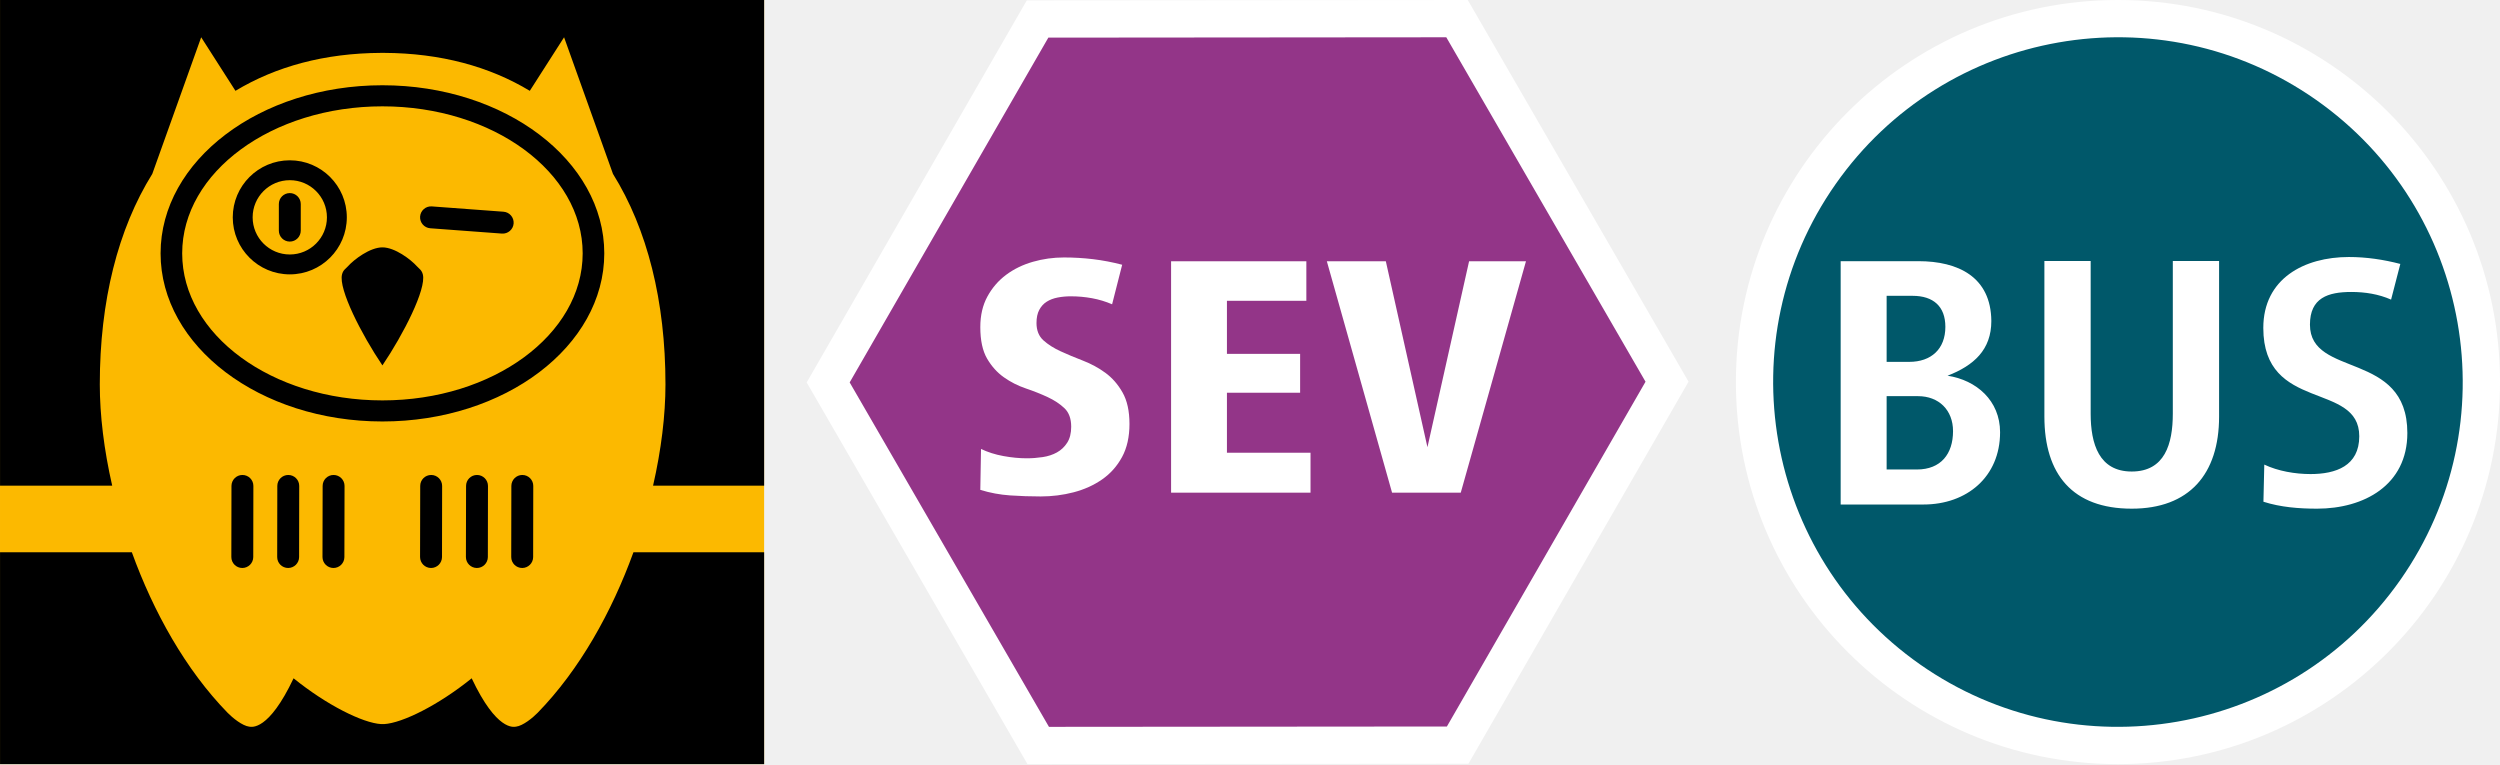
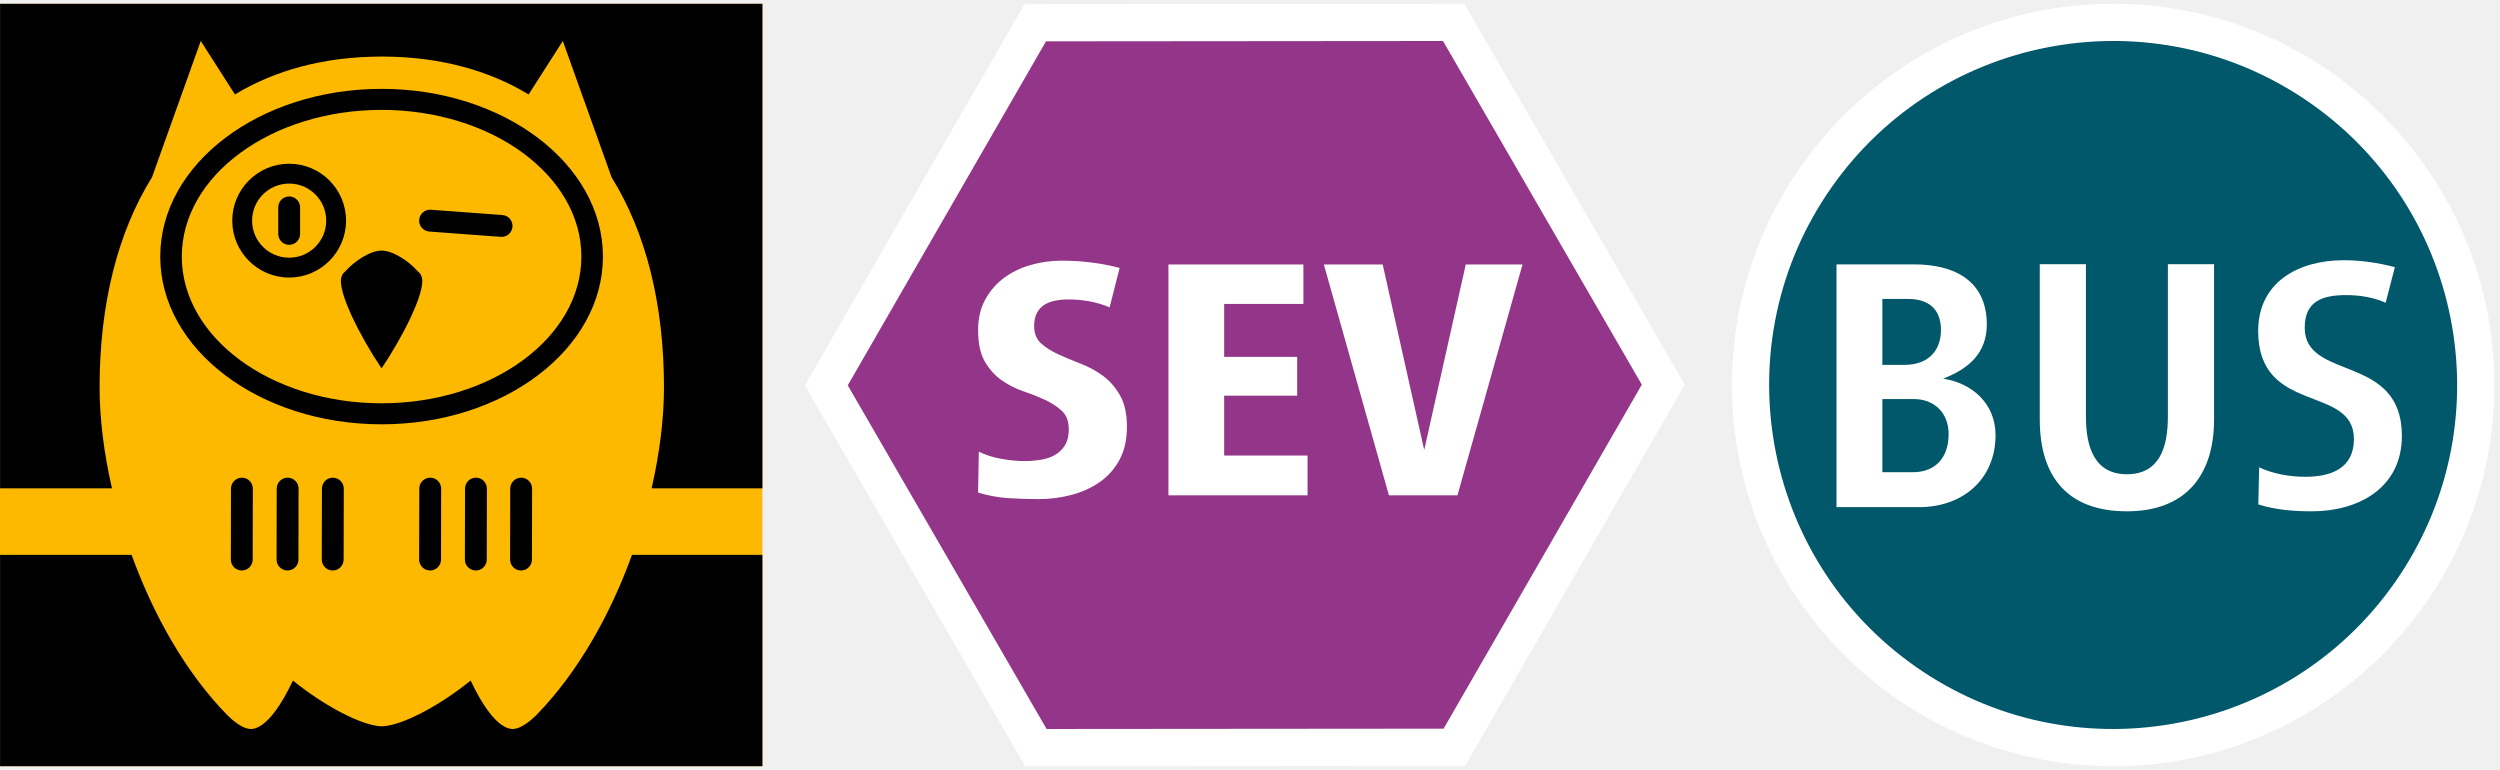
- <svg xmlns="http://www.w3.org/2000/svg" fill="none" fill-rule="evenodd" stroke="black" stroke-width="0.501" stroke-linejoin="bevel" stroke-miterlimit="10" font-family="Times New Roman" font-size="16" style="font-variant-ligatures:none" version="1.1" overflow="visible" width="814.693pt" height="249.012pt" viewBox="1630.88 -596.495 814.693 249.012">
+ <svg xmlns="http://www.w3.org/2000/svg" fill="none" fill-rule="evenodd" stroke="black" stroke-width="0.501" stroke-linejoin="bevel" stroke-miterlimit="10" font-family="Times New Roman" font-size="16" style="font-variant-ligatures:none" version="1.1" overflow="visible" width="816.555pt" height="251.495pt" viewBox="1630.87 -597.745 816.555 251.495">
  <defs>
	</defs>
  <g id="Layer 1" transform="scale(1 -1)">
    <g id="Group" stroke-linejoin="miter" stroke="none">
-       <rect x="1630.883" y="347.484" width="249.01" height="249.01" fill="#fcb900" stroke-width="0.713" />
-       <path d="M 1630.89,347.487 L 1630.89,596.494 L 1879.89,596.494 L 1879.89,438.234 L 1843.7,438.234 C 1846.37,449.9 1847.74,461.208 1847.74,471.227 C 1847.74,498.392 1841.84,521.81 1830.63,539.834 L 1814.7,584.35 L 1803.53,566.896 C 1790.38,574.827 1774.47,579.179 1756.05,579.263 L 1756.05,579.264 L 1755.09,579.264 L 1755.09,579.263 C 1736.67,579.179 1720.76,574.827 1707.61,566.896 L 1696.44,584.35 L 1680.51,539.834 C 1669.3,521.81 1663.4,498.392 1663.4,471.227 C 1663.4,461.208 1664.77,449.9 1667.44,438.234 L 1630.89,438.234 L 1630.89,416.514 L 1673.85,416.514 C 1680.89,397.067 1691.39,378.22 1705.06,364.206 C 1706.65,362.581 1709.85,359.968 1712.09,359.697 C 1712.89,359.602 1718.39,358.201 1726.55,375.452 C 1737.36,366.714 1749.11,360.877 1755.09,360.529 L 1756.05,360.529 C 1762.03,360.877 1773.78,366.714 1784.59,375.452 C 1792.75,358.201 1798.26,359.602 1799.05,359.697 C 1801.3,359.968 1804.5,362.581 1806.08,364.206 C 1819.75,378.22 1830.25,397.067 1837.3,416.514 L 1879.89,416.514 L 1879.89,347.487 L 1630.89,347.487 Z M 1742.33,507.032 C 1742.69,508.51 1743.53,508.914 1744.13,509.584 C 1744.14,509.596 1744.15,509.607 1744.16,509.619 C 1746.31,512.012 1751.48,515.884 1755.5,515.884 C 1759.52,515.884 1764.7,512.012 1766.84,509.619 C 1766.85,509.607 1766.87,509.596 1766.88,509.584 C 1767.47,508.914 1768.31,508.51 1768.68,507.032 C 1769.84,502.271 1762.37,487.579 1755.5,477.423 C 1748.63,487.579 1741.17,502.271 1742.33,507.032 Z M 1706.73,525.67 C 1706.73,535.93 1715.06,544.257 1725.32,544.257 C 1735.58,544.257 1743.9,535.93 1743.9,525.67 C 1743.9,515.412 1735.58,507.084 1725.32,507.084 C 1715.06,507.084 1706.73,515.412 1706.73,525.67 Z M 1737.42,525.67 C 1737.42,532.353 1732,537.776 1725.32,537.776 C 1718.63,537.776 1713.21,532.353 1713.21,525.67 C 1713.21,518.989 1718.63,513.566 1725.32,513.566 C 1732,513.566 1737.42,518.989 1737.42,525.67 Z M 1721.75,521.34 L 1721.75,530.002 C 1721.75,531.973 1723.34,533.574 1725.32,533.574 C 1727.29,533.574 1728.89,531.973 1728.89,530.002 L 1728.89,521.34 C 1728.89,519.368 1727.29,517.768 1725.32,517.768 C 1723.34,517.768 1721.75,519.368 1721.75,521.34 Z M 1794.43,520.377 L 1771.08,522.109 C 1769.12,522.255 1767.64,523.969 1767.78,525.934 C 1767.93,527.901 1769.64,529.378 1771.61,529.232 L 1794.96,527.501 C 1796.93,527.356 1798.4,525.641 1798.26,523.676 C 1798.11,521.709 1796.4,520.232 1794.43,520.377 Z M 1706.27,414.98 L 1706.31,438.15 C 1706.32,440.121 1707.92,441.718 1709.89,441.714 C 1711.86,441.711 1713.46,440.108 1713.45,438.137 L 1713.41,414.967 C 1713.41,412.996 1711.8,411.399 1709.83,411.402 C 1707.86,411.406 1706.26,413.009 1706.27,414.98 Z M 1721.21,414.98 L 1721.25,438.15 C 1721.25,440.121 1722.86,441.718 1724.83,441.714 C 1726.8,441.711 1728.4,440.108 1728.39,438.137 L 1728.35,414.967 C 1728.35,412.996 1726.74,411.399 1724.77,411.402 C 1722.8,411.406 1721.2,413.009 1721.21,414.98 Z M 1735.97,414.98 L 1736.02,438.15 C 1736.02,440.121 1737.62,441.718 1739.59,441.714 C 1741.56,441.711 1743.16,440.108 1743.16,438.137 L 1743.11,414.967 C 1743.11,412.996 1741.51,411.399 1739.54,411.402 C 1737.57,411.406 1735.97,413.009 1735.97,414.98 Z M 1767.77,414.98 L 1767.82,438.15 C 1767.82,440.121 1769.42,441.718 1771.4,441.714 C 1773.37,441.711 1774.96,440.108 1774.96,438.137 L 1774.92,414.967 C 1774.91,412.996 1773.31,411.399 1771.34,411.402 C 1769.37,411.406 1767.77,413.009 1767.77,414.98 Z M 1782.71,414.98 L 1782.76,438.15 C 1782.76,440.121 1784.36,441.718 1786.33,441.714 C 1788.3,441.711 1789.9,440.108 1789.9,438.137 L 1789.86,414.967 C 1789.85,412.996 1788.25,411.399 1786.28,411.402 C 1784.31,411.406 1782.71,413.009 1782.71,414.98 Z M 1797.48,414.98 L 1797.52,438.15 C 1797.53,440.121 1799.13,441.718 1801.1,441.714 C 1803.07,441.711 1804.67,440.108 1804.66,438.137 L 1804.62,414.967 C 1804.62,412.996 1803.01,411.399 1801.04,411.402 C 1799.07,411.406 1797.47,413.009 1797.48,414.98 Z M 1683.21,513.929 C 1683.21,544.169 1715.6,568.712 1755.5,568.712 C 1795.41,568.712 1827.8,544.169 1827.8,513.929 C 1827.8,483.69 1795.41,459.147 1755.5,459.147 C 1715.6,459.147 1683.21,483.69 1683.21,513.929 Z M 1820.76,513.929 C 1820.76,540.377 1791.52,561.843 1755.5,561.843 C 1719.48,561.843 1690.25,540.377 1690.25,513.929 C 1690.25,487.48 1719.48,466.014 1755.5,466.014 C 1791.52,466.014 1820.76,487.48 1820.76,513.929 Z" stroke-width="0.713" fill="#000000" marker-start="none" marker-end="none" />
-       <path d="M 1893.76,471.863 L 1965.71,347.485 L 2109.41,347.61 L 2181.14,472.115 L 2109.19,596.494 L 1965.49,596.368 L 1893.76,471.863 Z" fill="#ffffff" stroke-width="0.811" marker-start="none" marker-end="none" />
-       <path d="M 1972.71,359.632 L 1907.77,471.875 L 1972.51,584.233 L 2102.19,584.347 L 2167.12,472.103 L 2102.39,359.744 L 1972.71,359.632 Z M 1980.75,436.068 C 1984.21,436.972 1987.3,438.366 1990.02,440.25 C 1992.73,442.134 1994.9,444.565 1996.52,447.541 C 1998.14,450.518 1998.95,454.116 1998.95,458.336 C 1998.95,462.556 1998.19,465.985 1996.68,468.623 C 1995.18,471.26 1993.31,473.389 1991.09,475.009 C 1988.87,476.63 1986.44,477.948 1983.8,478.966 C 1981.16,479.983 1978.73,481 1976.51,482.018 C 1974.29,483.035 1972.42,484.222 1970.91,485.578 C 1969.41,486.935 1968.65,488.819 1968.65,491.23 C 1968.65,492.963 1968.95,494.395 1969.56,495.526 C 1970.16,496.656 1970.97,497.541 1971.99,498.182 C 1973,498.823 1974.19,499.275 1975.55,499.538 C 1976.9,499.802 1978.34,499.934 1979.84,499.934 C 1982.18,499.934 1984.48,499.727 1986.74,499.312 C 1989,498.898 1991.18,498.239 1993.29,497.334 L 1996.57,510.22 C 1993.41,511.049 1990.26,511.652 1987.13,512.029 C 1984.01,512.406 1980.82,512.594 1977.58,512.594 C 1974.12,512.594 1970.74,512.123 1967.47,511.181 C 1964.19,510.239 1961.29,508.826 1958.76,506.942 C 1956.24,505.058 1954.2,502.703 1952.66,499.878 C 1951.11,497.052 1950.34,493.717 1950.34,489.874 C 1950.34,485.578 1951.08,482.168 1952.54,479.644 C 1954.01,477.119 1955.84,475.085 1958.03,473.54 C 1960.21,471.995 1962.59,470.789 1965.15,469.923 C 1967.71,469.056 1970.08,468.114 1972.27,467.097 C 1974.45,466.079 1976.28,464.874 1977.75,463.48 C 1979.22,462.085 1979.96,460.07 1979.96,457.432 C 1979.96,455.322 1979.52,453.589 1978.66,452.232 C 1977.79,450.876 1976.68,449.821 1975.32,449.067 C 1973.97,448.314 1972.42,447.805 1970.69,447.541 C 1968.95,447.278 1967.22,447.146 1965.49,447.146 C 1963.08,447.146 1960.53,447.391 1957.86,447.88 C 1955.18,448.37 1952.75,449.143 1950.57,450.198 L 1950.34,436.859 C 1953.51,435.88 1956.75,435.277 1960.06,435.051 C 1963.38,434.825 1966.69,434.712 1970.01,434.712 C 1973.7,434.712 1977.28,435.164 1980.75,436.068 Z M 2057.95,435.955 L 2057.95,448.954 L 2030.71,448.954 L 2030.71,468.51 L 2054.56,468.51 L 2054.56,481.17 L 2030.71,481.17 L 2030.71,498.465 L 2056.59,498.465 L 2056.59,511.351 L 2012.51,511.351 L 2012.51,435.955 L 2057.95,435.955 Z M 2106.91,435.955 L 2128.16,511.349 L 2109.62,511.349 L 2096.05,450.763 L 2082.49,511.349 L 2063.27,511.349 L 2084.52,435.955 L 2106.91,435.955 Z" stroke-width="0.732" fill="#933588" marker-start="none" marker-end="none" />
-       <path d="M 2321.07,596.495 C 2389.8,596.495 2445.58,540.717 2445.58,471.991 C 2445.58,403.265 2389.8,347.487 2321.07,347.487 C 2252.35,347.487 2196.57,403.265 2196.57,471.991 C 2196.57,540.717 2252.35,596.495 2321.07,596.495 Z" stroke-linecap="round" fill="#ffffff" stroke-width="0.485" marker-start="none" marker-end="none" />
-       <path d="M 2256.56,379.99 C 2205.77,415.601 2193.46,485.72 2229.07,536.504 C 2264.68,587.288 2334.8,599.603 2385.58,563.992 C 2436.37,528.381 2448.68,458.262 2413.07,407.478 C 2377.46,356.694 2307.34,344.379 2256.56,379.99 Z M 2354.03,460.739 L 2354.03,511.435 L 2338.95,511.435 L 2338.95,461.693 C 2338.95,451.821 2336.33,442.836 2325.56,442.836 C 2314.91,442.836 2312.18,451.822 2312.18,461.693 L 2312.18,511.435 L 2297.1,511.435 L 2297.1,460.739 C 2297.1,441.935 2306.27,430.731 2325.56,430.731 C 2344.26,430.731 2354.03,441.934 2354.03,460.739 Z M 2415.38,455.39 C 2415.38,482.377 2383.64,473.22 2383.64,490.7 C 2383.64,499.448 2389.54,501.35 2397.14,501.35 C 2401.65,501.35 2406.05,500.637 2410.08,498.858 L 2413.09,510.482 C 2407.62,511.911 2402.02,512.741 2396.31,512.741 C 2381.79,512.741 2368.44,505.718 2368.44,489.633 C 2368.44,462.046 2399.71,472.272 2399.71,454.324 C 2399.71,444.621 2392.03,442.009 2383.83,442.009 C 2378.84,442.009 2373.26,442.958 2368.76,445.095 L 2368.48,432.991 C 2374.07,431.208 2380.02,430.731 2385.97,430.731 C 2401.2,430.731 2415.38,438.349 2415.38,455.39 Z M 2282.66,455.63 C 2282.66,465.975 2274.93,472.63 2265.54,474.058 C 2274.1,477.382 2279.81,482.494 2279.81,491.888 C 2279.69,506.273 2268.99,511.385 2256.03,511.385 L 2230.71,511.385 L 2230.71,432.088 L 2257.7,432.088 C 2271.85,432.088 2282.66,441.121 2282.66,455.63 Z M 2245.69,443.499 L 2245.69,467.397 L 2255.91,467.397 C 2262.69,467.397 2267.33,462.883 2267.33,455.988 C 2267.33,448.614 2263.4,443.499 2255.56,443.499 L 2245.69,443.499 Z M 2245.69,478.572 L 2245.69,500.094 L 2254.13,500.094 C 2260.91,500.094 2264.83,496.646 2264.83,489.986 C 2264.83,482.733 2260.19,478.572 2253.06,478.572 L 2245.69,478.572 Z" stroke-linecap="round" fill="#00586a" stroke-width="0.5" marker-start="none" marker-end="none" />
+       <rect x="1630.883" y="347.492" width="249.01" height="249.01" fill="#fcb900" stroke-width="0.713" />
+       <path d="M 1630.89,347.495 L 1630.89,596.502 L 1879.89,596.502 L 1879.89,438.242 L 1843.7,438.242 C 1846.37,449.908 1847.74,461.216 1847.74,471.235 C 1847.74,498.4 1841.84,521.818 1830.63,539.842 L 1814.7,584.358 L 1803.53,566.904 C 1790.38,574.835 1774.47,579.187 1756.05,579.271 L 1756.05,579.272 L 1755.09,579.272 L 1755.09,579.271 C 1736.67,579.187 1720.76,574.835 1707.61,566.904 L 1696.44,584.358 L 1680.51,539.842 C 1669.3,521.818 1663.4,498.4 1663.4,471.235 C 1663.4,461.216 1664.77,449.908 1667.44,438.242 L 1630.89,438.242 L 1630.89,416.522 L 1673.85,416.522 C 1680.89,397.075 1691.39,378.228 1705.06,364.214 C 1706.65,362.589 1709.85,359.976 1712.09,359.705 C 1712.89,359.61 1718.39,358.209 1726.55,375.46 C 1737.36,366.722 1749.11,360.885 1755.09,360.537 L 1756.05,360.537 C 1762.03,360.885 1773.78,366.722 1784.59,375.46 C 1792.75,358.209 1798.26,359.61 1799.05,359.705 C 1801.3,359.976 1804.5,362.589 1806.08,364.214 C 1819.75,378.228 1830.25,397.075 1837.3,416.522 L 1879.89,416.522 L 1879.89,347.495 L 1630.89,347.495 Z M 1742.33,507.04 C 1742.69,508.518 1743.53,508.922 1744.13,509.592 C 1744.14,509.604 1744.15,509.615 1744.16,509.627 C 1746.31,512.02 1751.48,515.892 1755.5,515.892 C 1759.52,515.892 1764.7,512.02 1766.84,509.627 C 1766.85,509.615 1766.87,509.604 1766.88,509.592 C 1767.47,508.922 1768.31,508.518 1768.68,507.04 C 1769.84,502.279 1762.37,487.587 1755.5,477.431 C 1748.63,487.587 1741.17,502.279 1742.33,507.04 Z M 1706.73,525.678 C 1706.73,535.938 1715.06,544.265 1725.32,544.265 C 1735.58,544.265 1743.9,535.938 1743.9,525.678 C 1743.9,515.42 1735.58,507.092 1725.32,507.092 C 1715.06,507.092 1706.73,515.42 1706.73,525.678 Z M 1737.42,525.678 C 1737.42,532.361 1732,537.784 1725.32,537.784 C 1718.63,537.784 1713.21,532.361 1713.21,525.678 C 1713.21,518.997 1718.63,513.574 1725.32,513.574 C 1732,513.574 1737.42,518.997 1737.42,525.678 Z M 1721.75,521.348 L 1721.75,530.01 C 1721.75,531.981 1723.34,533.582 1725.32,533.582 C 1727.29,533.582 1728.89,531.981 1728.89,530.01 L 1728.89,521.348 C 1728.89,519.376 1727.29,517.776 1725.32,517.776 C 1723.34,517.776 1721.75,519.376 1721.75,521.348 Z M 1794.43,520.385 L 1771.08,522.117 C 1769.12,522.263 1767.64,523.977 1767.78,525.942 C 1767.93,527.909 1769.64,529.386 1771.61,529.24 L 1794.96,527.509 C 1796.93,527.364 1798.4,525.649 1798.26,523.684 C 1798.11,521.717 1796.4,520.24 1794.43,520.385 Z M 1706.27,414.988 L 1706.31,438.158 C 1706.32,440.129 1707.92,441.726 1709.89,441.722 C 1711.86,441.719 1713.46,440.116 1713.45,438.145 L 1713.41,414.975 C 1713.41,413.004 1711.8,411.407 1709.83,411.41 C 1707.86,411.414 1706.26,413.017 1706.27,414.988 Z M 1721.21,414.988 L 1721.25,438.158 C 1721.25,440.129 1722.86,441.726 1724.83,441.722 C 1726.8,441.719 1728.4,440.116 1728.39,438.145 L 1728.35,414.975 C 1728.35,413.004 1726.74,411.407 1724.77,411.41 C 1722.8,411.414 1721.2,413.017 1721.21,414.988 Z M 1735.97,414.988 L 1736.02,438.158 C 1736.02,440.129 1737.62,441.726 1739.59,441.722 C 1741.56,441.719 1743.16,440.116 1743.16,438.145 L 1743.11,414.975 C 1743.11,413.004 1741.51,411.407 1739.54,411.41 C 1737.57,411.414 1735.97,413.017 1735.97,414.988 Z M 1767.77,414.988 L 1767.82,438.158 C 1767.82,440.129 1769.42,441.726 1771.4,441.722 C 1773.37,441.719 1774.96,440.116 1774.96,438.145 L 1774.92,414.975 C 1774.91,413.004 1773.31,411.407 1771.34,411.41 C 1769.37,411.414 1767.77,413.017 1767.77,414.988 Z M 1782.71,414.988 L 1782.76,438.158 C 1782.76,440.129 1784.36,441.726 1786.33,441.722 C 1788.3,441.719 1789.9,440.116 1789.9,438.145 L 1789.86,414.975 C 1789.85,413.004 1788.25,411.407 1786.28,411.41 C 1784.31,411.414 1782.71,413.017 1782.71,414.988 Z M 1797.48,414.988 L 1797.52,438.158 C 1797.53,440.129 1799.13,441.726 1801.1,441.722 C 1803.07,441.719 1804.67,440.116 1804.66,438.145 L 1804.62,414.975 C 1804.62,413.004 1803.01,411.407 1801.04,411.41 C 1799.07,411.414 1797.47,413.017 1797.48,414.988 Z M 1683.21,513.937 C 1683.21,544.177 1715.6,568.72 1755.5,568.72 C 1795.41,568.72 1827.8,544.177 1827.8,513.937 C 1827.8,483.698 1795.41,459.155 1755.5,459.155 C 1715.6,459.155 1683.21,483.698 1683.21,513.937 Z M 1820.76,513.937 C 1820.76,540.385 1791.52,561.851 1755.5,561.851 C 1719.48,561.851 1690.25,540.385 1690.25,513.937 C 1690.25,487.488 1719.48,466.022 1755.5,466.022 C 1791.52,466.022 1820.76,487.488 1820.76,513.937 Z" stroke-width="0.713" fill="#000000" marker-start="none" marker-end="none" />
+       <path d="M 1893.76,471.871 L 1965.71,347.493 L 2109.41,347.618 L 2181.14,472.123 L 2109.19,596.502 L 1965.49,596.376 L 1893.76,471.871 Z" fill="#ffffff" stroke-width="0.811" marker-start="none" marker-end="none" />
+       <path d="M 1972.71,359.64 L 1907.77,471.883 L 1972.51,584.241 L 2102.19,584.355 L 2167.12,472.111 L 2102.39,359.752 L 1972.71,359.64 Z M 1980.75,436.076 C 1984.21,436.98 1987.3,438.374 1990.02,440.258 C 1992.73,442.142 1994.9,444.573 1996.52,447.549 C 1998.14,450.526 1998.95,454.124 1998.95,458.344 C 1998.95,462.564 1998.19,465.993 1996.68,468.631 C 1995.18,471.268 1993.31,473.397 1991.09,475.017 C 1988.87,476.638 1986.44,477.956 1983.8,478.974 C 1981.16,479.991 1978.73,481.008 1976.51,482.026 C 1974.29,483.043 1972.42,484.23 1970.91,485.586 C 1969.41,486.943 1968.65,488.827 1968.65,491.238 C 1968.65,492.971 1968.95,494.403 1969.56,495.534 C 1970.16,496.664 1970.97,497.549 1971.99,498.19 C 1973,498.831 1974.19,499.283 1975.55,499.546 C 1976.9,499.81 1978.34,499.942 1979.84,499.942 C 1982.18,499.942 1984.48,499.735 1986.74,499.32 C 1989,498.906 1991.18,498.247 1993.29,497.342 L 1996.57,510.228 C 1993.41,511.057 1990.26,511.66 1987.13,512.037 C 1984.01,512.414 1980.82,512.602 1977.58,512.602 C 1974.12,512.602 1970.74,512.131 1967.47,511.189 C 1964.19,510.247 1961.29,508.834 1958.76,506.95 C 1956.24,505.066 1954.2,502.711 1952.66,499.886 C 1951.11,497.06 1950.34,493.725 1950.34,489.882 C 1950.34,485.586 1951.08,482.176 1952.54,479.652 C 1954.01,477.127 1955.84,475.093 1958.03,473.548 C 1960.21,472.003 1962.59,470.797 1965.15,469.931 C 1967.71,469.064 1970.08,468.122 1972.27,467.105 C 1974.45,466.087 1976.28,464.882 1977.75,463.488 C 1979.22,462.093 1979.96,460.078 1979.96,457.44 C 1979.96,455.33 1979.52,453.597 1978.66,452.24 C 1977.79,450.884 1976.68,449.829 1975.32,449.075 C 1973.97,448.322 1972.42,447.813 1970.69,447.549 C 1968.95,447.286 1967.22,447.154 1965.49,447.154 C 1963.08,447.154 1960.53,447.399 1957.86,447.888 C 1955.18,448.378 1952.75,449.151 1950.57,450.206 L 1950.34,436.867 C 1953.51,435.888 1956.75,435.285 1960.06,435.059 C 1963.38,434.833 1966.69,434.72 1970.01,434.72 C 1973.7,434.72 1977.28,435.172 1980.75,436.076 Z M 2057.95,435.963 L 2057.95,448.962 L 2030.71,448.962 L 2030.71,468.518 L 2054.56,468.518 L 2054.56,481.178 L 2030.71,481.178 L 2030.71,498.473 L 2056.59,498.473 L 2056.59,511.359 L 2012.51,511.359 L 2012.51,435.963 L 2057.95,435.963 Z M 2106.91,435.963 L 2128.16,511.357 L 2109.62,511.357 L 2096.05,450.771 L 2082.49,511.357 L 2063.27,511.357 L 2084.52,435.963 L 2106.91,435.963 Z" stroke-width="0.732" fill="#933588" marker-start="none" marker-end="none" />
+       <path d="M 2321.07,596.503 C 2389.8,596.503 2445.58,540.725 2445.58,471.999 C 2445.58,403.273 2389.8,347.495 2321.07,347.495 C 2252.35,347.495 2196.57,403.273 2196.57,471.999 C 2196.57,540.725 2252.35,596.503 2321.07,596.503 Z" stroke-linecap="round" fill="#ffffff" stroke-width="0.485" marker-start="none" marker-end="none" />
+       <path d="M 2256.56,379.998 C 2205.77,415.609 2193.46,485.728 2229.07,536.512 C 2264.68,587.296 2334.8,599.611 2385.58,564 C 2436.37,528.389 2448.68,458.27 2413.07,407.486 C 2377.46,356.702 2307.34,344.387 2256.56,379.998 Z M 2354.03,460.747 L 2354.03,511.443 L 2338.95,511.443 L 2338.95,461.701 C 2338.95,451.829 2336.33,442.844 2325.56,442.844 C 2314.91,442.844 2312.18,451.83 2312.18,461.701 L 2312.18,511.443 L 2297.1,511.443 L 2297.1,460.747 C 2297.1,441.943 2306.27,430.739 2325.56,430.739 C 2344.26,430.739 2354.03,441.942 2354.03,460.747 Z M 2415.38,455.398 C 2415.38,482.385 2383.64,473.228 2383.64,490.708 C 2383.64,499.456 2389.54,501.358 2397.14,501.358 C 2401.65,501.358 2406.05,500.645 2410.08,498.866 L 2413.09,510.49 C 2407.62,511.919 2402.02,512.749 2396.31,512.749 C 2381.79,512.749 2368.44,505.726 2368.44,489.641 C 2368.44,462.054 2399.71,472.28 2399.71,454.332 C 2399.71,444.629 2392.03,442.017 2383.83,442.017 C 2378.84,442.017 2373.26,442.966 2368.76,445.103 L 2368.48,432.999 C 2374.07,431.216 2380.02,430.739 2385.97,430.739 C 2401.2,430.739 2415.38,438.357 2415.38,455.398 Z M 2282.66,455.638 C 2282.66,465.983 2274.93,472.638 2265.54,474.066 C 2274.1,477.39 2279.81,482.502 2279.81,491.896 C 2279.69,506.281 2268.99,511.393 2256.03,511.393 L 2230.71,511.393 L 2230.71,432.096 L 2257.7,432.096 C 2271.85,432.096 2282.66,441.129 2282.66,455.638 Z M 2245.69,443.507 L 2245.69,467.405 L 2255.91,467.405 C 2262.69,467.405 2267.33,462.891 2267.33,455.996 C 2267.33,448.622 2263.4,443.507 2255.56,443.507 L 2245.69,443.507 Z M 2245.69,478.58 L 2245.69,500.102 L 2254.13,500.102 C 2260.91,500.102 2264.83,496.654 2264.83,489.994 C 2264.83,482.741 2260.19,478.58 2253.06,478.58 L 2245.69,478.58 Z" stroke-linecap="round" fill="#00586a" stroke-width="0.5" marker-start="none" marker-end="none" />
+       <path d="M 1630.87,597.745 L 1630.87,346.25 L 2447.42,346.25 L 2447.42,597.745 L 1630.87,597.745 Z" stroke-width="0.603" marker-start="none" marker-end="none" />
    </g>
  </g>
</svg>
